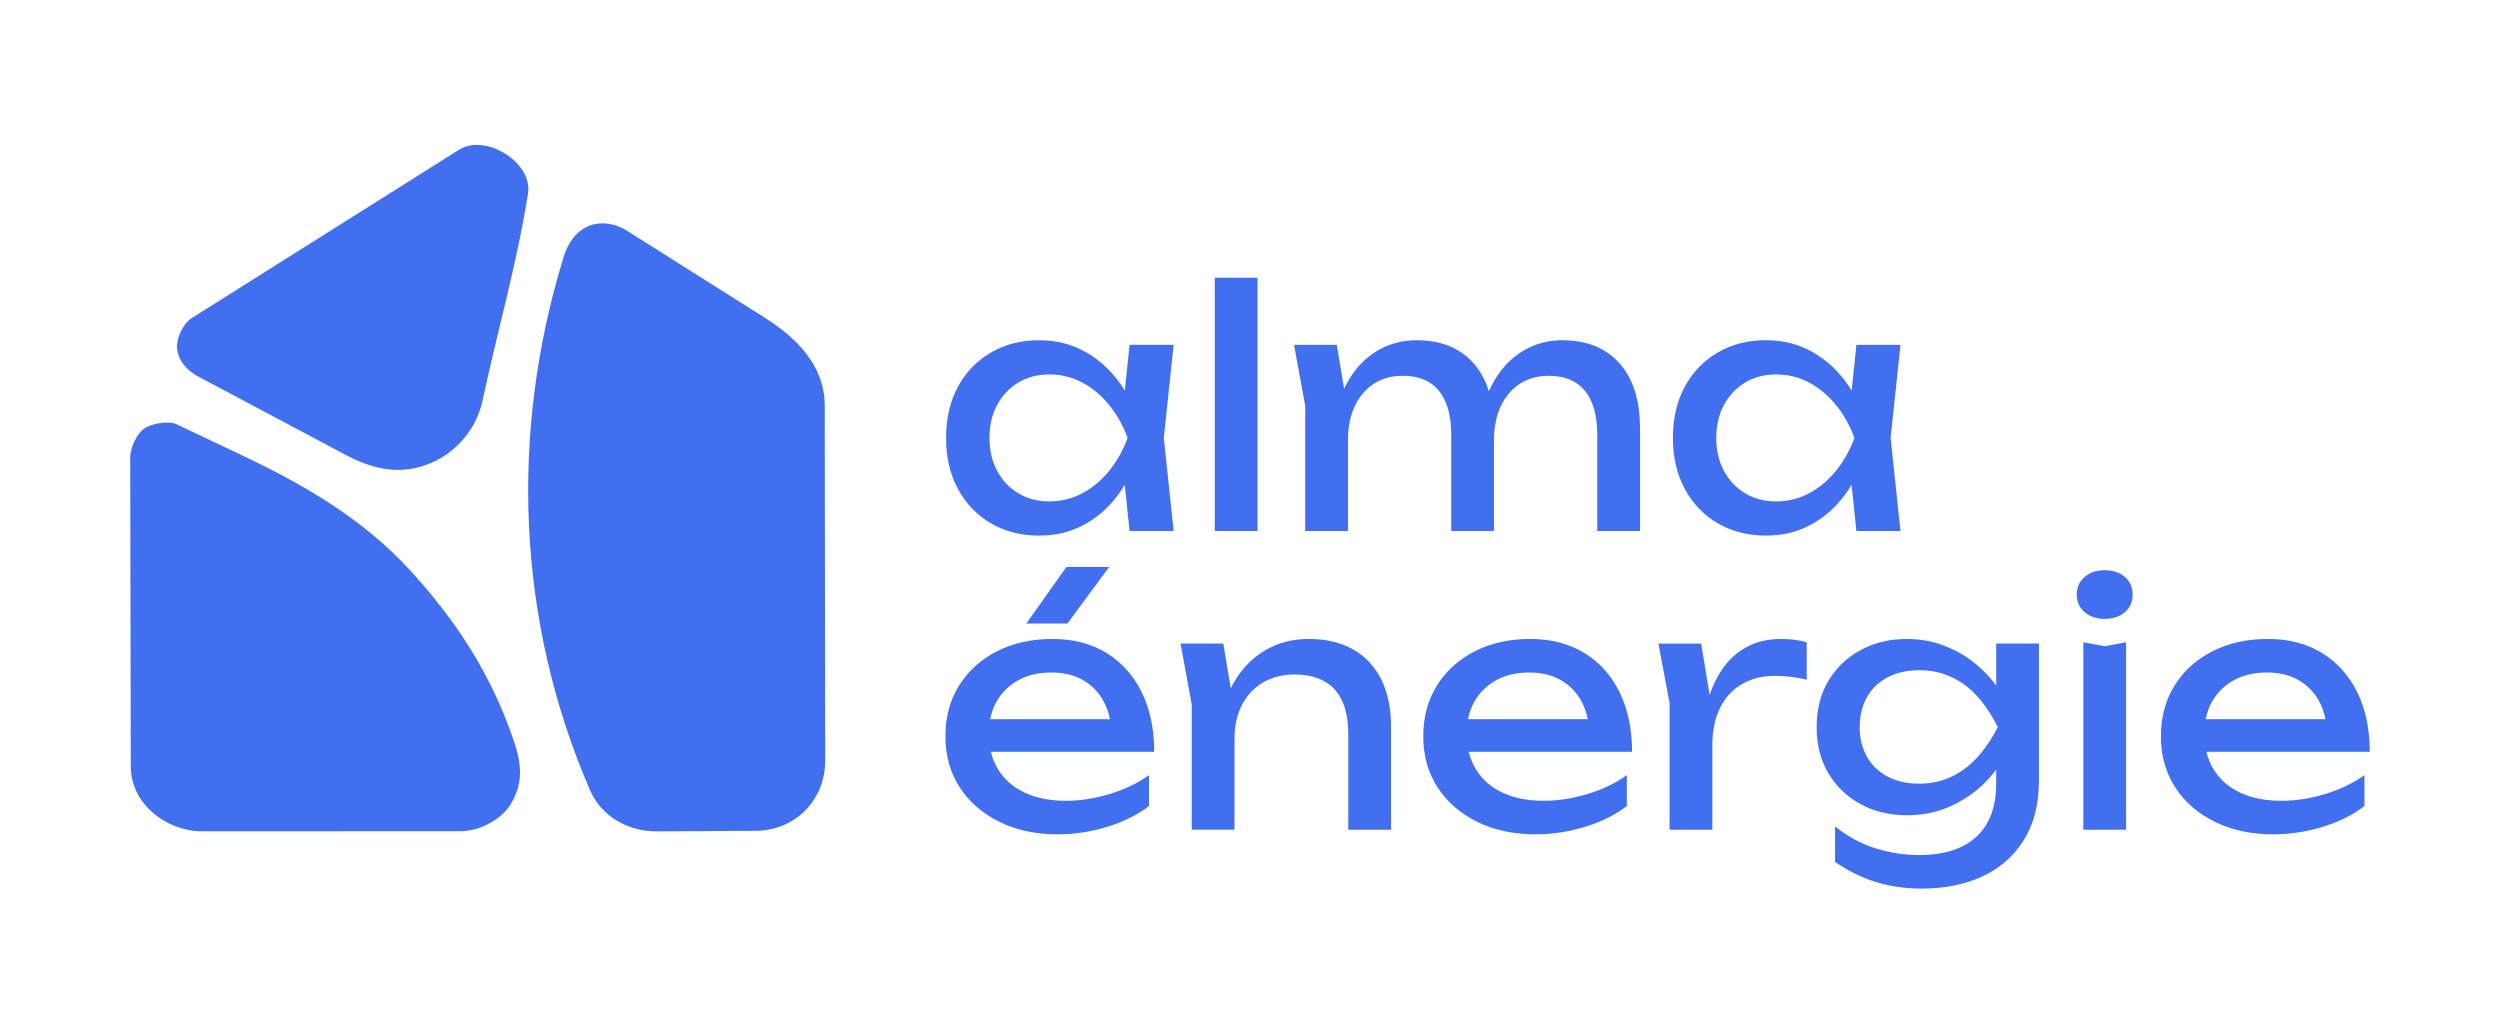
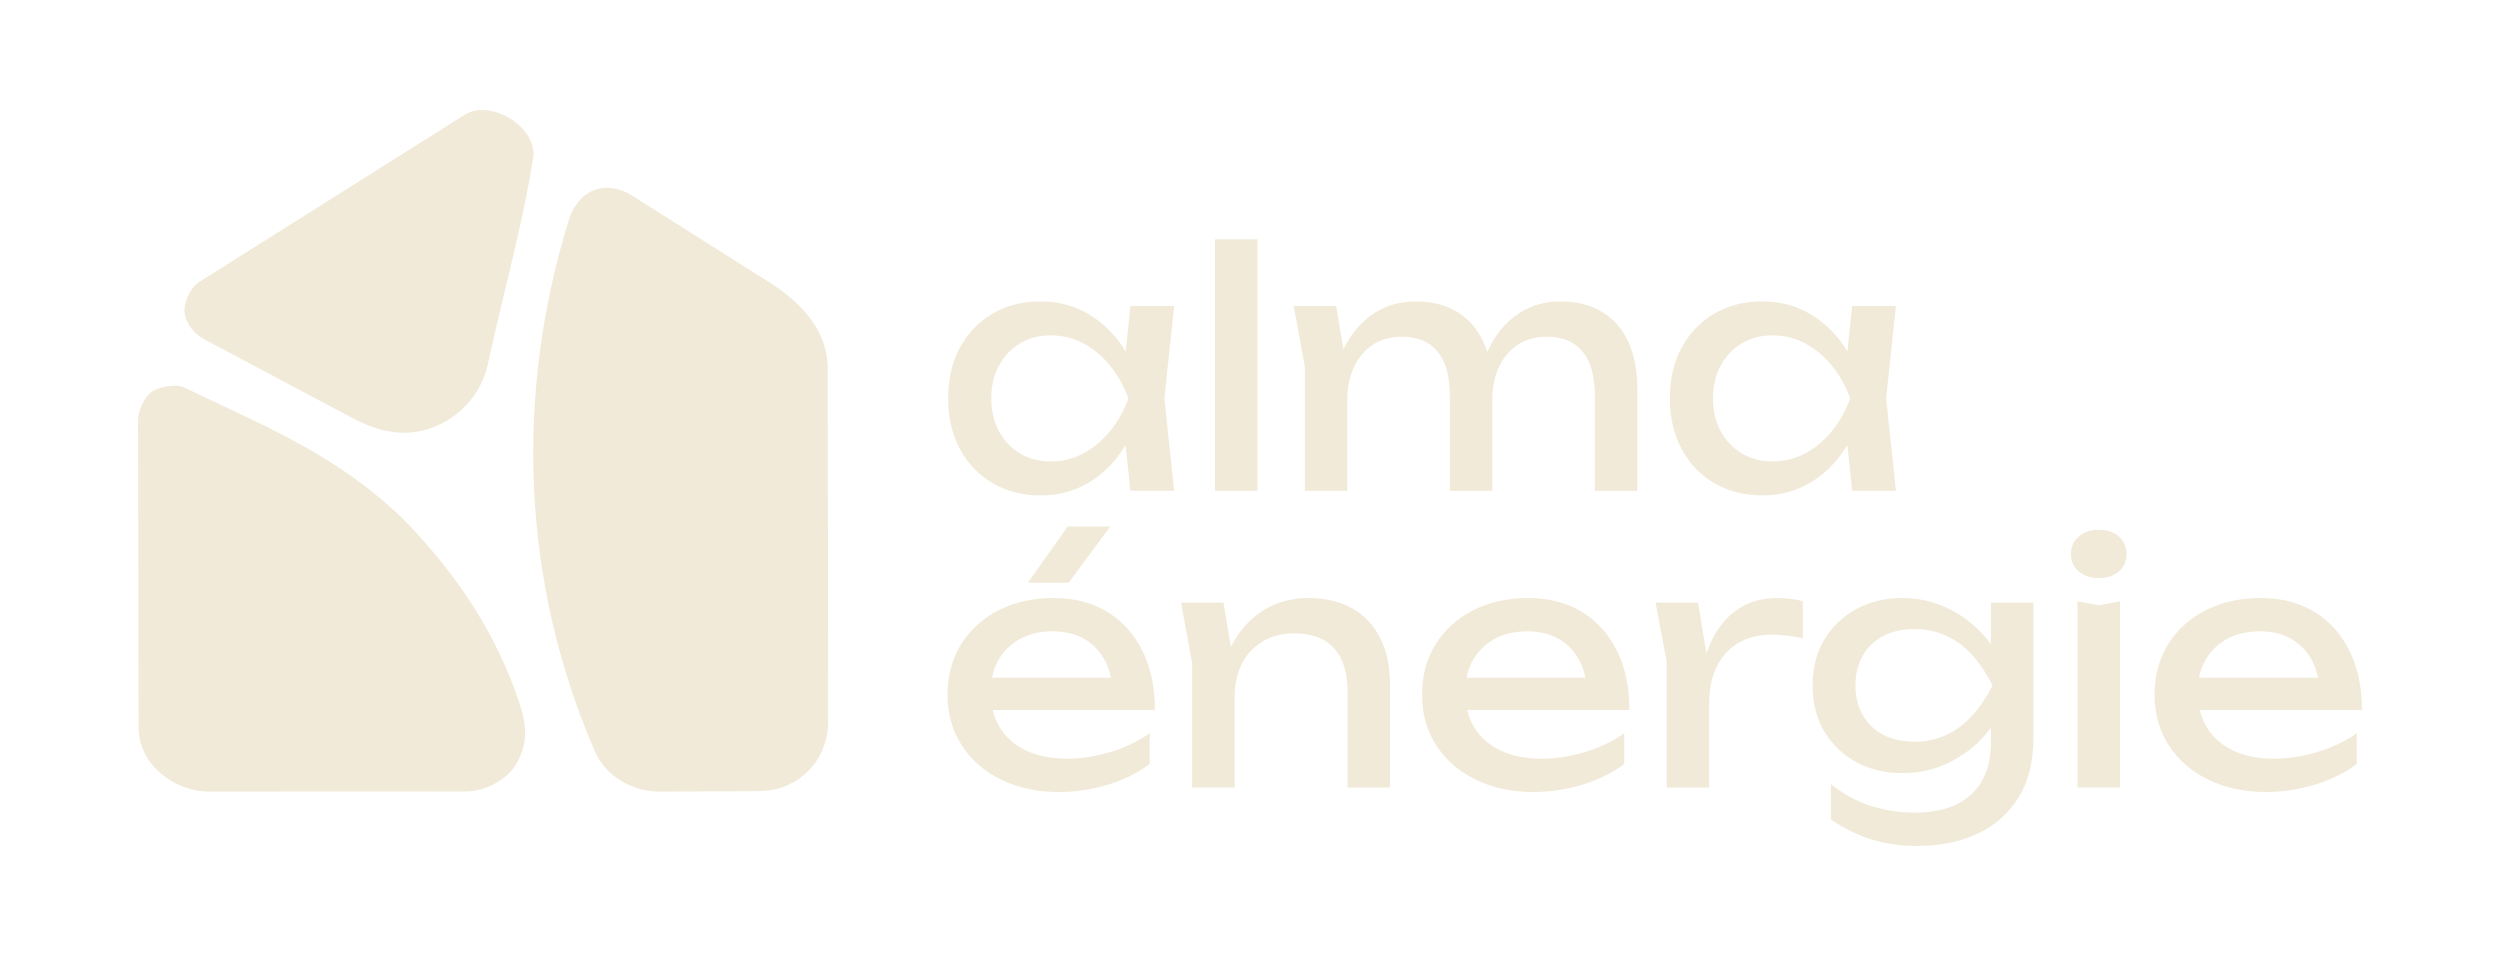
- <svg xmlns="http://www.w3.org/2000/svg" id="Calque_1" data-name="Calque 1" viewBox="0 0 1080 446.48">
+ <svg xmlns="http://www.w3.org/2000/svg" id="Calque_1" data-name="Calque 1" viewBox="0 0 1080 412.96">
  <defs>
    <style>
      .cls-1 {
-         fill: #416fef;
+         fill: #f1ead8;
      }
    </style>
  </defs>
  <g>
-     <path class="cls-1" d="M356.49,328.47c.02,17.72-13.49,30.34-29.91,30.44l-43.11.24c-11.75.06-23.57-6.21-28.54-17.68-31.69-73.13-34.88-154.27-11.46-230.4,1.85-6,5.13-10.72,10-13.07,5.31-2.57,11.99-1.73,17.35,1.66l59.22,37.37c13.32,8.41,26.21,20.44,26.24,38.08l.21,153.36Z" />
+     <path class="cls-1" d="M357.77,311.53c.02,17.59-13.4,30.13-29.7,30.22l-42.81.24c-11.67.06-23.4-6.17-28.34-17.56-31.47-72.62-34.63-153.19-11.38-228.79,1.83-5.96,5.09-10.65,9.93-12.98,5.28-2.55,11.9-1.71,17.23,1.65l58.81,37.11c13.23,8.35,26.03,20.29,26.06,37.82l.21,152.29Z" />
    <g>
-       <path class="cls-1" d="M222.06,320.29c3.31,9.81,4.05,18.21-1.52,27.28-3.57,5.8-12.56,11.5-21.59,11.5l-111.73.05c-15.08,0-30.7-11.63-30.73-28l-.23-133.37c0-4.71,3.03-10.43,5.8-12.47,3.19-2.35,10.75-3.65,14.15-2.03l28.86,13.7c26.88,12.76,51.96,27.46,72.05,49.39,20.02,21.86,35.21,45.11,44.94,73.96Z" />
-       <path class="cls-1" d="M149.34,196.52l-63.54-33.76c-4.9-2.6-8.53-6.56-9.27-11.89-.56-4.04,2.15-10.84,6.52-13.6l115.26-72.59c11.42-7.19,31.95,5.51,29.8,18.96-4.94,30.86-13.22,59.3-19.62,89.29-2.71,12.68-11.43,22.06-21.3,26.62-12.87,5.94-25.08,3.75-37.85-3.03Z" />
+       <path class="cls-1" d="M224.27,303.41c3.28,9.74,4.03,18.08-1.51,27.09-3.54,5.76-12.47,11.42-21.44,11.42l-110.95.05c-14.98,0-30.49-11.55-30.51-27.8l-.22-132.44c0-4.67,3.01-10.36,5.76-12.38,3.17-2.33,10.67-3.62,14.05-2.02l28.66,13.6c26.69,12.67,51.6,27.27,71.55,49.05,19.88,21.71,34.96,44.79,44.63,73.44Z" />
+       <path class="cls-1" d="M152.07,180.5l-63.1-33.52c-4.86-2.58-8.47-6.51-9.2-11.8-.55-4.01,2.13-10.77,6.48-13.5l114.46-72.08c11.34-7.14,31.73,5.47,29.59,18.82-4.91,30.65-13.12,58.88-19.48,88.67-2.69,12.59-11.35,21.9-21.16,26.43-12.78,5.9-24.91,3.73-37.59-3.01Z" />
    </g>
  </g>
  <g>
-     <path class="cls-1" d="M487.98,148.98l-2.06,19.77c-.37-.61-.74-1.21-1.13-1.8-4.22-6.3-9.38-11.2-15.49-14.71-6.11-3.5-12.91-5.26-20.39-5.26-7.86,0-14.82,1.78-20.88,5.33-6.06,3.55-10.8,8.48-14.21,14.78-3.41,6.3-5.11,13.66-5.11,22.09s1.7,15.68,5.11,22.02c3.41,6.35,8.14,11.29,14.21,14.85,6.06,3.55,13.02,5.33,20.88,5.33s14.28-1.75,20.39-5.26c6.11-3.5,11.25-8.43,15.41-14.78.41-.62.79-1.26,1.18-1.9l2.09,19.94h19.04l-4.26-40.21,4.26-40.21h-19.04ZM479.1,203.46c-3.36,4.12-7.22,7.34-11.58,9.66-4.36,2.32-9.09,3.48-14.21,3.48s-9.47-1.16-13.36-3.48c-3.88-2.32-6.94-5.54-9.16-9.66-2.23-4.12-3.34-8.88-3.34-14.28s1.11-10.16,3.34-14.28c2.22-4.12,5.28-7.34,9.16-9.66,3.88-2.32,8.33-3.48,13.36-3.48s9.85,1.16,14.21,3.48c4.36,2.32,8.22,5.54,11.58,9.66,3.36,4.12,6.04,8.88,8.03,14.28-1.99,5.4-4.67,10.16-8.03,14.28Z" />
-     <rect class="cls-1" x="524.78" y="119.99" width="18.47" height="109.4" />
-     <path class="cls-1" d="M693.13,151.53c-5.02-3.03-11.08-4.55-18.19-4.55-6.35,0-12.1,1.59-17.26,4.76-5.16,3.17-9.38,7.7-12.64,13.57-.66,1.19-1.26,2.44-1.82,3.73-.49-1.58-1.07-3.08-1.73-4.51-2.61-5.63-6.39-9.97-11.37-13-4.97-3.03-11.01-4.55-18.11-4.55-6.44,0-12.24,1.59-17.4,4.76-5.16,3.17-9.38,7.7-12.64,13.57-.47.84-.9,1.71-1.32,2.6l-3.16-18.94h-18.47l4.83,26.28v54.13h18.47v-39.21c0-5.59.97-10.47,2.91-14.63,1.94-4.17,4.69-7.41,8.24-9.73,3.55-2.32,7.74-3.48,12.57-3.48,6.82,0,12.01,2.16,15.56,6.46,3.55,4.31,5.33,10.68,5.33,19.11v41.49h18.47v-39.21c0-5.59.97-10.47,2.91-14.63,1.94-4.17,4.69-7.41,8.24-9.73,3.55-2.32,7.74-3.48,12.57-3.48,6.82,0,12.01,2.16,15.56,6.46,3.55,4.31,5.33,10.68,5.33,19.11v41.49h18.47v-44.47c0-7.96-1.3-14.75-3.91-20.39-2.61-5.63-6.42-9.97-11.44-13Z" />
-     <path class="cls-1" d="M798.7,211.35c.41-.62.79-1.26,1.18-1.9l2.09,19.94h19.04l-4.26-40.21,4.26-40.21h-19.04l-2.06,19.77c-.37-.61-.74-1.21-1.13-1.8-4.22-6.3-9.38-11.2-15.49-14.71-6.11-3.5-12.91-5.26-20.39-5.26-7.86,0-14.82,1.78-20.88,5.33-6.06,3.55-10.8,8.48-14.21,14.78-3.41,6.3-5.11,13.66-5.11,22.09s1.7,15.68,5.11,22.02c3.41,6.35,8.14,11.29,14.21,14.85,6.06,3.55,13.02,5.33,20.88,5.33s14.28-1.75,20.39-5.26c6.11-3.5,11.25-8.43,15.41-14.78ZM781.5,213.12c-4.36,2.32-9.09,3.48-14.21,3.48s-9.47-1.16-13.36-3.48c-3.88-2.32-6.94-5.54-9.16-9.66-2.23-4.12-3.34-8.88-3.34-14.28s1.11-10.16,3.34-14.28c2.22-4.12,5.28-7.34,9.16-9.66,3.88-2.32,8.33-3.48,13.36-3.48s9.85,1.16,14.21,3.48c4.36,2.32,8.22,5.54,11.58,9.66,3.36,4.12,6.04,8.88,8.03,14.28-1.99,5.4-4.67,10.16-8.03,14.28-3.36,4.12-7.22,7.34-11.58,9.66Z" />
-     <path class="cls-1" d="M493.24,299.05c-3.6-7.29-8.69-12.95-15.27-16.98-6.58-4.03-14.37-6.04-23.37-6.04s-16.98,1.78-23.94,5.33c-6.96,3.55-12.41,8.48-16.34,14.78-3.93,6.3-5.9,13.62-5.9,21.95s2.08,15.82,6.25,22.16c4.17,6.35,9.9,11.29,17.19,14.85,7.29,3.55,15.63,5.33,25.01,5.33,7.29,0,14.47-1.09,21.52-3.27,7.06-2.18,13.05-5.16,17.97-8.95v-13.35c-4.93,3.51-10.61,6.23-17.05,8.17-6.44,1.94-12.74,2.91-18.9,2.91-6.82,0-12.72-1.16-17.69-3.48-4.97-2.32-8.81-5.66-11.51-10.02-1.44-2.32-2.48-4.89-3.16-7.67h70.57c0-9.85-1.8-18.42-5.4-25.72ZM440.03,293.79c4.02-2.18,8.74-3.27,14.14-3.27,5.11,0,9.54,1.02,13.28,3.06,3.74,2.04,6.72,4.95,8.95,8.74,1.45,2.47,2.48,5.27,3.11,8.38h-51.76c.55-2.83,1.49-5.42,2.83-7.74,2.27-3.93,5.42-6.98,9.45-9.16Z" />
-     <polygon class="cls-1" points="479.17 244.92 460.7 244.92 443.37 269.36 461.13 269.36 479.17 244.92" />
-     <path class="cls-1" d="M584.59,280.58c-5.31-3.03-11.75-4.55-19.32-4.55-6.82,0-12.98,1.59-18.47,4.76-5.49,3.17-9.99,7.7-13.5,13.57-.58.96-1.1,1.97-1.61,3.01l-3.22-19.35h-18.47l4.83,26.28v54.13h18.47v-39.21c0-5.59,1.07-10.47,3.2-14.63,2.13-4.17,5.16-7.41,9.09-9.73,3.93-2.32,8.5-3.48,13.71-3.48,7.58,0,13.33,2.16,17.26,6.46,3.93,4.31,5.9,10.68,5.9,19.11v41.49h18.47v-44.47c0-7.96-1.4-14.75-4.19-20.39-2.8-5.63-6.84-9.97-12.15-13Z" />
-     <path class="cls-1" d="M699.67,299.05c-3.6-7.29-8.69-12.95-15.27-16.98-6.58-4.03-14.37-6.04-23.37-6.04s-16.98,1.78-23.94,5.33c-6.96,3.55-12.41,8.48-16.34,14.78-3.93,6.3-5.9,13.62-5.9,21.95s2.08,15.82,6.25,22.16c4.17,6.35,9.9,11.29,17.19,14.85,7.29,3.55,15.63,5.33,25.01,5.33,7.29,0,14.47-1.09,21.52-3.27,7.06-2.18,13.05-5.16,17.97-8.95v-13.35c-4.93,3.51-10.61,6.23-17.05,8.17-6.44,1.94-12.74,2.91-18.9,2.91-6.82,0-12.72-1.16-17.69-3.48-4.97-2.32-8.81-5.66-11.51-10.02-1.44-2.32-2.48-4.89-3.16-7.67h70.57c0-9.85-1.8-18.42-5.4-25.72ZM646.46,293.79c4.02-2.18,8.74-3.27,14.14-3.27,5.11,0,9.54,1.02,13.28,3.06,3.74,2.04,6.72,4.95,8.95,8.74,1.45,2.47,2.48,5.27,3.11,8.38h-51.76c.55-2.83,1.49-5.42,2.83-7.74,2.27-3.93,5.42-6.98,9.45-9.16Z" />
-     <path class="cls-1" d="M769.43,276.04c-5.4,0-10.14,1.04-14.21,3.13-4.07,2.08-7.51,4.97-10.3,8.67-2.69,3.55-4.8,7.7-6.35,12.43l-3.67-22.24h-18.47l4.83,25.72v54.7h18.47v-36.37c0-6.54,1.16-12.05,3.48-16.55,2.32-4.5,5.52-7.89,9.59-10.16,4.07-2.27,8.71-3.41,13.92-3.41,2.18,0,4.5.14,6.96.43,2.46.28,4.74.71,6.82,1.28v-16.2c-1.52-.47-3.27-.83-5.26-1.07-1.99-.24-3.93-.36-5.83-.36Z" />
-     <path class="cls-1" d="M862.35,296.21c-.39-.54-.79-1.09-1.21-1.63-2.61-3.36-5.78-6.44-9.52-9.23-3.74-2.79-7.96-5.04-12.64-6.75-4.69-1.7-9.78-2.56-15.27-2.56-7.39,0-14.02,1.59-19.89,4.76-5.87,3.17-10.51,7.6-13.92,13.28-3.41,5.68-5.11,12.36-5.11,20.03s1.71,14.35,5.11,20.03c3.41,5.68,8.05,10.11,13.92,13.28,5.87,3.17,12.5,4.76,19.89,4.76,6.82,0,13.02-1.25,18.61-3.76,5.59-2.51,10.39-5.71,14.42-9.59,2.13-2.06,4-4.19,5.61-6.39v6.25c0,9.85-2.84,17.43-8.52,22.73-5.68,5.3-13.92,7.96-24.72,7.96-6.16,0-12.31-.92-18.47-2.77-6.16-1.85-12.13-5.04-17.9-9.59v15.34c5.68,3.88,11.55,6.77,17.62,8.67,6.06,1.89,12.69,2.84,19.89,2.84,9.85,0,18.56-1.75,26.14-5.26,7.58-3.51,13.54-8.74,17.9-15.7,4.36-6.96,6.54-15.6,6.54-25.93v-58.96h-18.47v18.18ZM847.93,332.72c-5.64,3.88-11.82,5.83-18.54,5.83-5.49,0-10.18-1.04-14.07-3.13-3.89-2.08-6.84-4.97-8.88-8.67-2.04-3.69-3.05-7.91-3.05-12.64s1.02-9.09,3.05-12.79c2.04-3.69,4.99-6.58,8.88-8.67,3.88-2.08,8.57-3.13,14.07-3.13,6.72,0,12.9,1.92,18.54,5.75,5.63,3.84,10.68,10.11,15.13,18.83-4.45,8.52-9.5,14.73-15.13,18.61Z" />
-     <path class="cls-1" d="M917.97,249.25c-2.23-1.94-5.14-2.91-8.74-2.91s-6.39.97-8.67,2.91c-2.27,1.94-3.41,4.48-3.41,7.6s1.14,5.66,3.41,7.6c2.27,1.94,5.16,2.91,8.67,2.91s6.51-.97,8.74-2.91c2.22-1.94,3.34-4.48,3.34-7.6s-1.11-5.66-3.34-7.6Z" />
-     <polygon class="cls-1" points="900 277.46 900 358.44 918.47 358.44 918.47 277.46 909.23 279.16 900 277.46" />
-     <path class="cls-1" d="M985.52,345.94c-6.82,0-12.72-1.16-17.69-3.48-4.97-2.32-8.81-5.66-11.51-10.02-1.44-2.32-2.48-4.89-3.16-7.67h70.57c0-9.85-1.8-18.42-5.4-25.72-3.6-7.29-8.69-12.95-15.27-16.98-6.58-4.03-14.37-6.04-23.37-6.04s-16.98,1.78-23.94,5.33c-6.96,3.55-12.41,8.48-16.34,14.78-3.93,6.3-5.9,13.62-5.9,21.95s2.08,15.82,6.25,22.16c4.17,6.35,9.9,11.29,17.19,14.85,7.29,3.55,15.63,5.33,25.01,5.33,7.29,0,14.47-1.09,21.52-3.27,7.06-2.18,13.05-5.16,17.97-8.95v-13.35c-4.93,3.51-10.61,6.23-17.05,8.17-6.44,1.94-12.74,2.91-18.9,2.91ZM965.14,293.79c4.02-2.18,8.74-3.27,14.14-3.27,5.11,0,9.54,1.02,13.28,3.06,3.74,2.04,6.72,4.95,8.95,8.74,1.45,2.47,2.48,5.27,3.11,8.38h-51.76c.55-2.83,1.49-5.42,2.83-7.74,2.27-3.93,5.42-6.98,9.45-9.16Z" />
+     <path class="cls-1" d="M488.34,132.18l-2.05,19.64c-.37-.6-.74-1.21-1.13-1.79-4.19-6.25-9.31-11.12-15.38-14.6-6.07-3.48-12.82-5.22-20.25-5.22-7.81,0-14.72,1.76-20.74,5.29-6.02,3.53-10.72,8.42-14.11,14.67-3.39,6.26-5.08,13.57-5.08,21.94s1.69,15.57,5.08,21.87c3.39,6.3,8.09,11.22,14.11,14.74,6.02,3.53,12.93,5.29,20.74,5.29s14.18-1.74,20.25-5.22c6.07-3.48,11.17-8.37,15.31-14.67.4-.62.79-1.25,1.17-1.89l2.07,19.8h18.91l-4.23-39.93,4.23-39.93h-18.91ZM479.52,186.29c-3.34,4.09-7.17,7.29-11.5,9.59-4.33,2.31-9.03,3.46-14.11,3.46s-9.41-1.15-13.26-3.46c-3.86-2.3-6.89-5.5-9.1-9.59-2.21-4.09-3.32-8.82-3.32-14.18s1.1-10.09,3.32-14.18c2.21-4.09,5.24-7.29,9.1-9.59,3.86-2.3,8.28-3.46,13.26-3.46s9.78,1.15,14.11,3.46c4.33,2.31,8.16,5.5,11.5,9.59,3.34,4.09,6,8.82,7.97,14.18-1.97,5.36-4.63,10.09-7.97,14.18Z" />
+     <rect class="cls-1" x="524.88" y="103.4" width="18.34" height="108.64" />
+     <path class="cls-1" d="M692.07,134.72c-4.99-3.01-11-4.51-18.06-4.51-6.3,0-12.02,1.58-17.14,4.73-5.13,3.15-9.31,7.64-12.56,13.47-.66,1.18-1.25,2.43-1.81,3.71-.49-1.57-1.06-3.06-1.72-4.48-2.59-5.59-6.35-9.9-11.29-12.91-4.94-3.01-10.93-4.51-17.99-4.51-6.4,0-12.16,1.58-17.28,4.73-5.13,3.15-9.31,7.64-12.56,13.47-.46.83-.9,1.7-1.31,2.58l-3.13-18.81h-18.34l4.8,26.1v53.75h18.34v-38.94c0-5.55.96-10.39,2.89-14.53,1.93-4.14,4.66-7.36,8.18-9.66,3.53-2.3,7.69-3.46,12.49-3.46,6.77,0,11.92,2.14,15.45,6.42,3.53,4.28,5.29,10.61,5.29,18.98v41.2h18.34v-38.94c0-5.55.96-10.39,2.89-14.53,1.93-4.14,4.66-7.36,8.18-9.66,3.53-2.3,7.69-3.46,12.49-3.46,6.77,0,11.92,2.14,15.45,6.42,3.53,4.28,5.29,10.61,5.29,18.98v41.2h18.34v-44.16c0-7.9-1.29-14.65-3.88-20.25-2.59-5.59-6.37-9.9-11.36-12.91Z" />
+     <path class="cls-1" d="M796.89,194.12c.4-.62.79-1.25,1.17-1.89l2.07,19.8h18.91l-4.23-39.93,4.23-39.93h-18.91l-2.05,19.64c-.37-.6-.74-1.21-1.13-1.79-4.19-6.25-9.31-11.12-15.38-14.6-6.07-3.48-12.82-5.22-20.25-5.22-7.81,0-14.72,1.76-20.74,5.29-6.02,3.53-10.72,8.42-14.11,14.67-3.39,6.26-5.08,13.57-5.08,21.94s1.69,15.57,5.08,21.87c3.39,6.3,8.09,11.22,14.11,14.74,6.02,3.53,12.93,5.29,20.74,5.29s14.18-1.74,20.25-5.22c6.07-3.48,11.17-8.37,15.31-14.67ZM779.82,195.88c-4.33,2.31-9.03,3.46-14.11,3.46s-9.41-1.15-13.26-3.46c-3.86-2.3-6.89-5.5-9.1-9.59-2.21-4.09-3.32-8.82-3.32-14.18s1.1-10.09,3.32-14.18c2.21-4.09,5.24-7.29,9.1-9.59,3.86-2.3,8.28-3.46,13.26-3.46s9.78,1.15,14.11,3.46c4.33,2.31,8.16,5.5,11.5,9.59,3.34,4.09,6,8.82,7.97,14.18-1.97,5.36-4.63,10.09-7.97,14.18-3.34,4.09-7.17,7.29-11.5,9.59Z" />
+     <path class="cls-1" d="M493.56,281.21c-3.58-7.24-8.63-12.86-15.17-16.86-6.54-4-14.27-6-23.21-6s-16.86,1.76-23.77,5.29c-6.91,3.53-12.32,8.42-16.22,14.67-3.9,6.26-5.86,13.52-5.86,21.8s2.07,15.71,6.21,22.01c4.14,6.3,9.83,11.22,17.07,14.74,7.24,3.53,15.52,5.29,24.83,5.29,7.24,0,14.37-1.08,21.37-3.25,7.01-2.16,12.96-5.13,17.85-8.89v-13.26c-4.89,3.48-10.54,6.19-16.93,8.11-6.4,1.93-12.65,2.89-18.76,2.89-6.77,0-12.63-1.15-17.57-3.46-4.94-2.3-8.75-5.62-11.43-9.95-1.43-2.31-2.47-4.85-3.13-7.62h70.08c0-9.78-1.79-18.29-5.36-25.54ZM440.73,275.99c4-2.16,8.68-3.25,14.04-3.25,5.08,0,9.47,1.01,13.19,3.03,3.71,2.02,6.68,4.92,8.89,8.68,1.44,2.45,2.46,5.23,3.09,8.32h-51.39c.55-2.82,1.48-5.38,2.81-7.69,2.26-3.9,5.38-6.94,9.38-9.1Z" />
+     <polygon class="cls-1" points="479.6 227.46 461.25 227.46 444.04 251.73 461.68 251.73 479.6 227.46" />
+     <path class="cls-1" d="M584.28,262.87c-5.27-3.01-11.66-4.51-19.19-4.51-6.77,0-12.89,1.58-18.34,4.73-5.46,3.15-9.92,7.64-13.4,13.47-.57.96-1.09,1.96-1.6,2.99l-3.2-19.21h-18.34l4.8,26.1v53.75h18.34v-38.94c0-5.55,1.06-10.39,3.17-14.53,2.12-4.14,5.13-7.36,9.03-9.66,3.9-2.3,8.44-3.46,13.61-3.46,7.52,0,13.24,2.14,17.14,6.42,3.9,4.28,5.85,10.61,5.85,18.98v41.2h18.34v-44.16c0-7.9-1.39-14.65-4.16-20.25-2.78-5.59-6.8-9.9-12.06-12.91Z" />
+     <path class="cls-1" d="M698.56,281.21c-3.58-7.24-8.63-12.86-15.17-16.86-6.54-4-14.27-6-23.21-6s-16.86,1.76-23.77,5.29c-6.91,3.53-12.32,8.42-16.22,14.67-3.9,6.26-5.86,13.52-5.86,21.8s2.07,15.71,6.21,22.01c4.14,6.3,9.83,11.22,17.07,14.74,7.24,3.53,15.52,5.29,24.83,5.29,7.24,0,14.37-1.08,21.37-3.25,7.01-2.16,12.96-5.13,17.85-8.89v-13.26c-4.89,3.48-10.54,6.19-16.93,8.11-6.4,1.93-12.65,2.89-18.76,2.89-6.77,0-12.63-1.15-17.57-3.46-4.94-2.3-8.75-5.62-11.43-9.95-1.43-2.31-2.47-4.85-3.13-7.62h70.08c0-9.78-1.79-18.29-5.36-25.54ZM645.72,275.99c4-2.16,8.68-3.25,14.04-3.25,5.08,0,9.47,1.01,13.19,3.03,3.71,2.02,6.68,4.92,8.89,8.68,1.44,2.45,2.46,5.23,3.09,8.32h-51.39c.55-2.82,1.48-5.38,2.81-7.69,2.26-3.9,5.38-6.94,9.38-9.1Z" />
+     <path class="cls-1" d="M767.83,258.36c-5.36,0-10.07,1.04-14.11,3.1-4.04,2.07-7.46,4.94-10.23,8.61-2.67,3.53-4.76,7.65-6.3,12.35l-3.64-22.08h-18.34l4.8,25.54v54.32h18.34v-36.12c0-6.49,1.15-11.97,3.46-16.44,2.3-4.47,5.48-7.83,9.52-10.09,4.04-2.26,8.65-3.39,13.83-3.39,2.16,0,4.47.14,6.91.42,2.44.28,4.7.71,6.77,1.27v-16.08c-1.51-.47-3.25-.82-5.22-1.06-1.97-.23-3.9-.35-5.78-.35Z" />
+     <path class="cls-1" d="M860.1,278.39c-.39-.54-.78-1.08-1.2-1.62-2.59-3.34-5.74-6.39-9.45-9.17-3.72-2.77-7.9-5.01-12.56-6.7-4.66-1.69-9.71-2.54-15.17-2.54-7.34,0-13.92,1.58-19.75,4.73-5.83,3.15-10.44,7.55-13.83,13.19-3.39,5.64-5.08,12.27-5.08,19.89s1.69,14.25,5.08,19.89c3.39,5.64,7.99,10.04,13.83,13.19,5.83,3.15,12.42,4.73,19.75,4.73,6.77,0,12.93-1.25,18.48-3.74,5.55-2.49,10.32-5.67,14.32-9.52,2.12-2.04,3.97-4.16,5.57-6.35v6.21c0,9.78-2.82,17.31-8.47,22.57-5.64,5.27-13.83,7.9-24.55,7.9-6.12,0-12.23-.92-18.34-2.75-6.12-1.83-12.04-5.01-17.78-9.52v15.24c5.64,3.86,11.47,6.72,17.49,8.61,6.02,1.88,12.6,2.82,19.75,2.82,9.78,0,18.43-1.74,25.96-5.22,7.52-3.48,13.45-8.68,17.78-15.59,4.32-6.91,6.49-15.5,6.49-25.75v-58.55h-18.34v18.06ZM845.78,314.65c-5.6,3.86-11.73,5.78-18.41,5.78-5.46,0-10.11-1.03-13.97-3.1-3.86-2.07-6.8-4.94-8.82-8.61-2.02-3.67-3.03-7.85-3.03-12.56s1.01-9.03,3.03-12.7c2.02-3.67,4.96-6.54,8.82-8.61,3.86-2.07,8.51-3.1,13.97-3.1,6.68,0,12.81,1.9,18.41,5.71,5.59,3.81,10.6,10.04,15.03,18.69-4.42,8.46-9.43,14.63-15.03,18.48Z" />
+     <path class="cls-1" d="M915.33,231.76c-2.21-1.93-5.1-2.89-8.68-2.89s-6.35.97-8.61,2.89c-2.26,1.93-3.39,4.44-3.39,7.55s1.13,5.62,3.39,7.55c2.26,1.93,5.13,2.89,8.61,2.89s6.47-.96,8.68-2.89c2.21-1.93,3.32-4.44,3.32-7.55s-1.11-5.62-3.32-7.55Z" />
+     <polygon class="cls-1" points="897.49 259.77 897.49 340.19 915.83 340.19 915.83 259.77 906.66 261.46 897.49 259.77" />
+     <path class="cls-1" d="M982.42,327.77c-6.77,0-12.63-1.15-17.57-3.46-4.94-2.3-8.75-5.62-11.43-9.95-1.43-2.31-2.47-4.85-3.13-7.62h70.08c0-9.78-1.79-18.29-5.36-25.54-3.58-7.24-8.63-12.86-15.17-16.86-6.54-4-14.27-6-23.21-6s-16.86,1.76-23.77,5.29c-6.91,3.53-12.32,8.42-16.22,14.67-3.9,6.26-5.86,13.52-5.86,21.8s2.07,15.71,6.21,22.01c4.14,6.3,9.83,11.22,17.07,14.74,7.24,3.53,15.52,5.29,24.83,5.29,7.24,0,14.37-1.08,21.37-3.25,7.01-2.16,12.96-5.13,17.85-8.89v-13.26c-4.89,3.48-10.54,6.19-16.93,8.11-6.4,1.93-12.65,2.89-18.76,2.89ZM962.17,275.99c4-2.16,8.68-3.25,14.04-3.25,5.08,0,9.47,1.01,13.19,3.03,3.71,2.02,6.68,4.92,8.89,8.68,1.44,2.45,2.46,5.23,3.09,8.32h-51.39c.55-2.82,1.48-5.38,2.81-7.69,2.26-3.9,5.38-6.94,9.38-9.1Z" />
  </g>
</svg>
